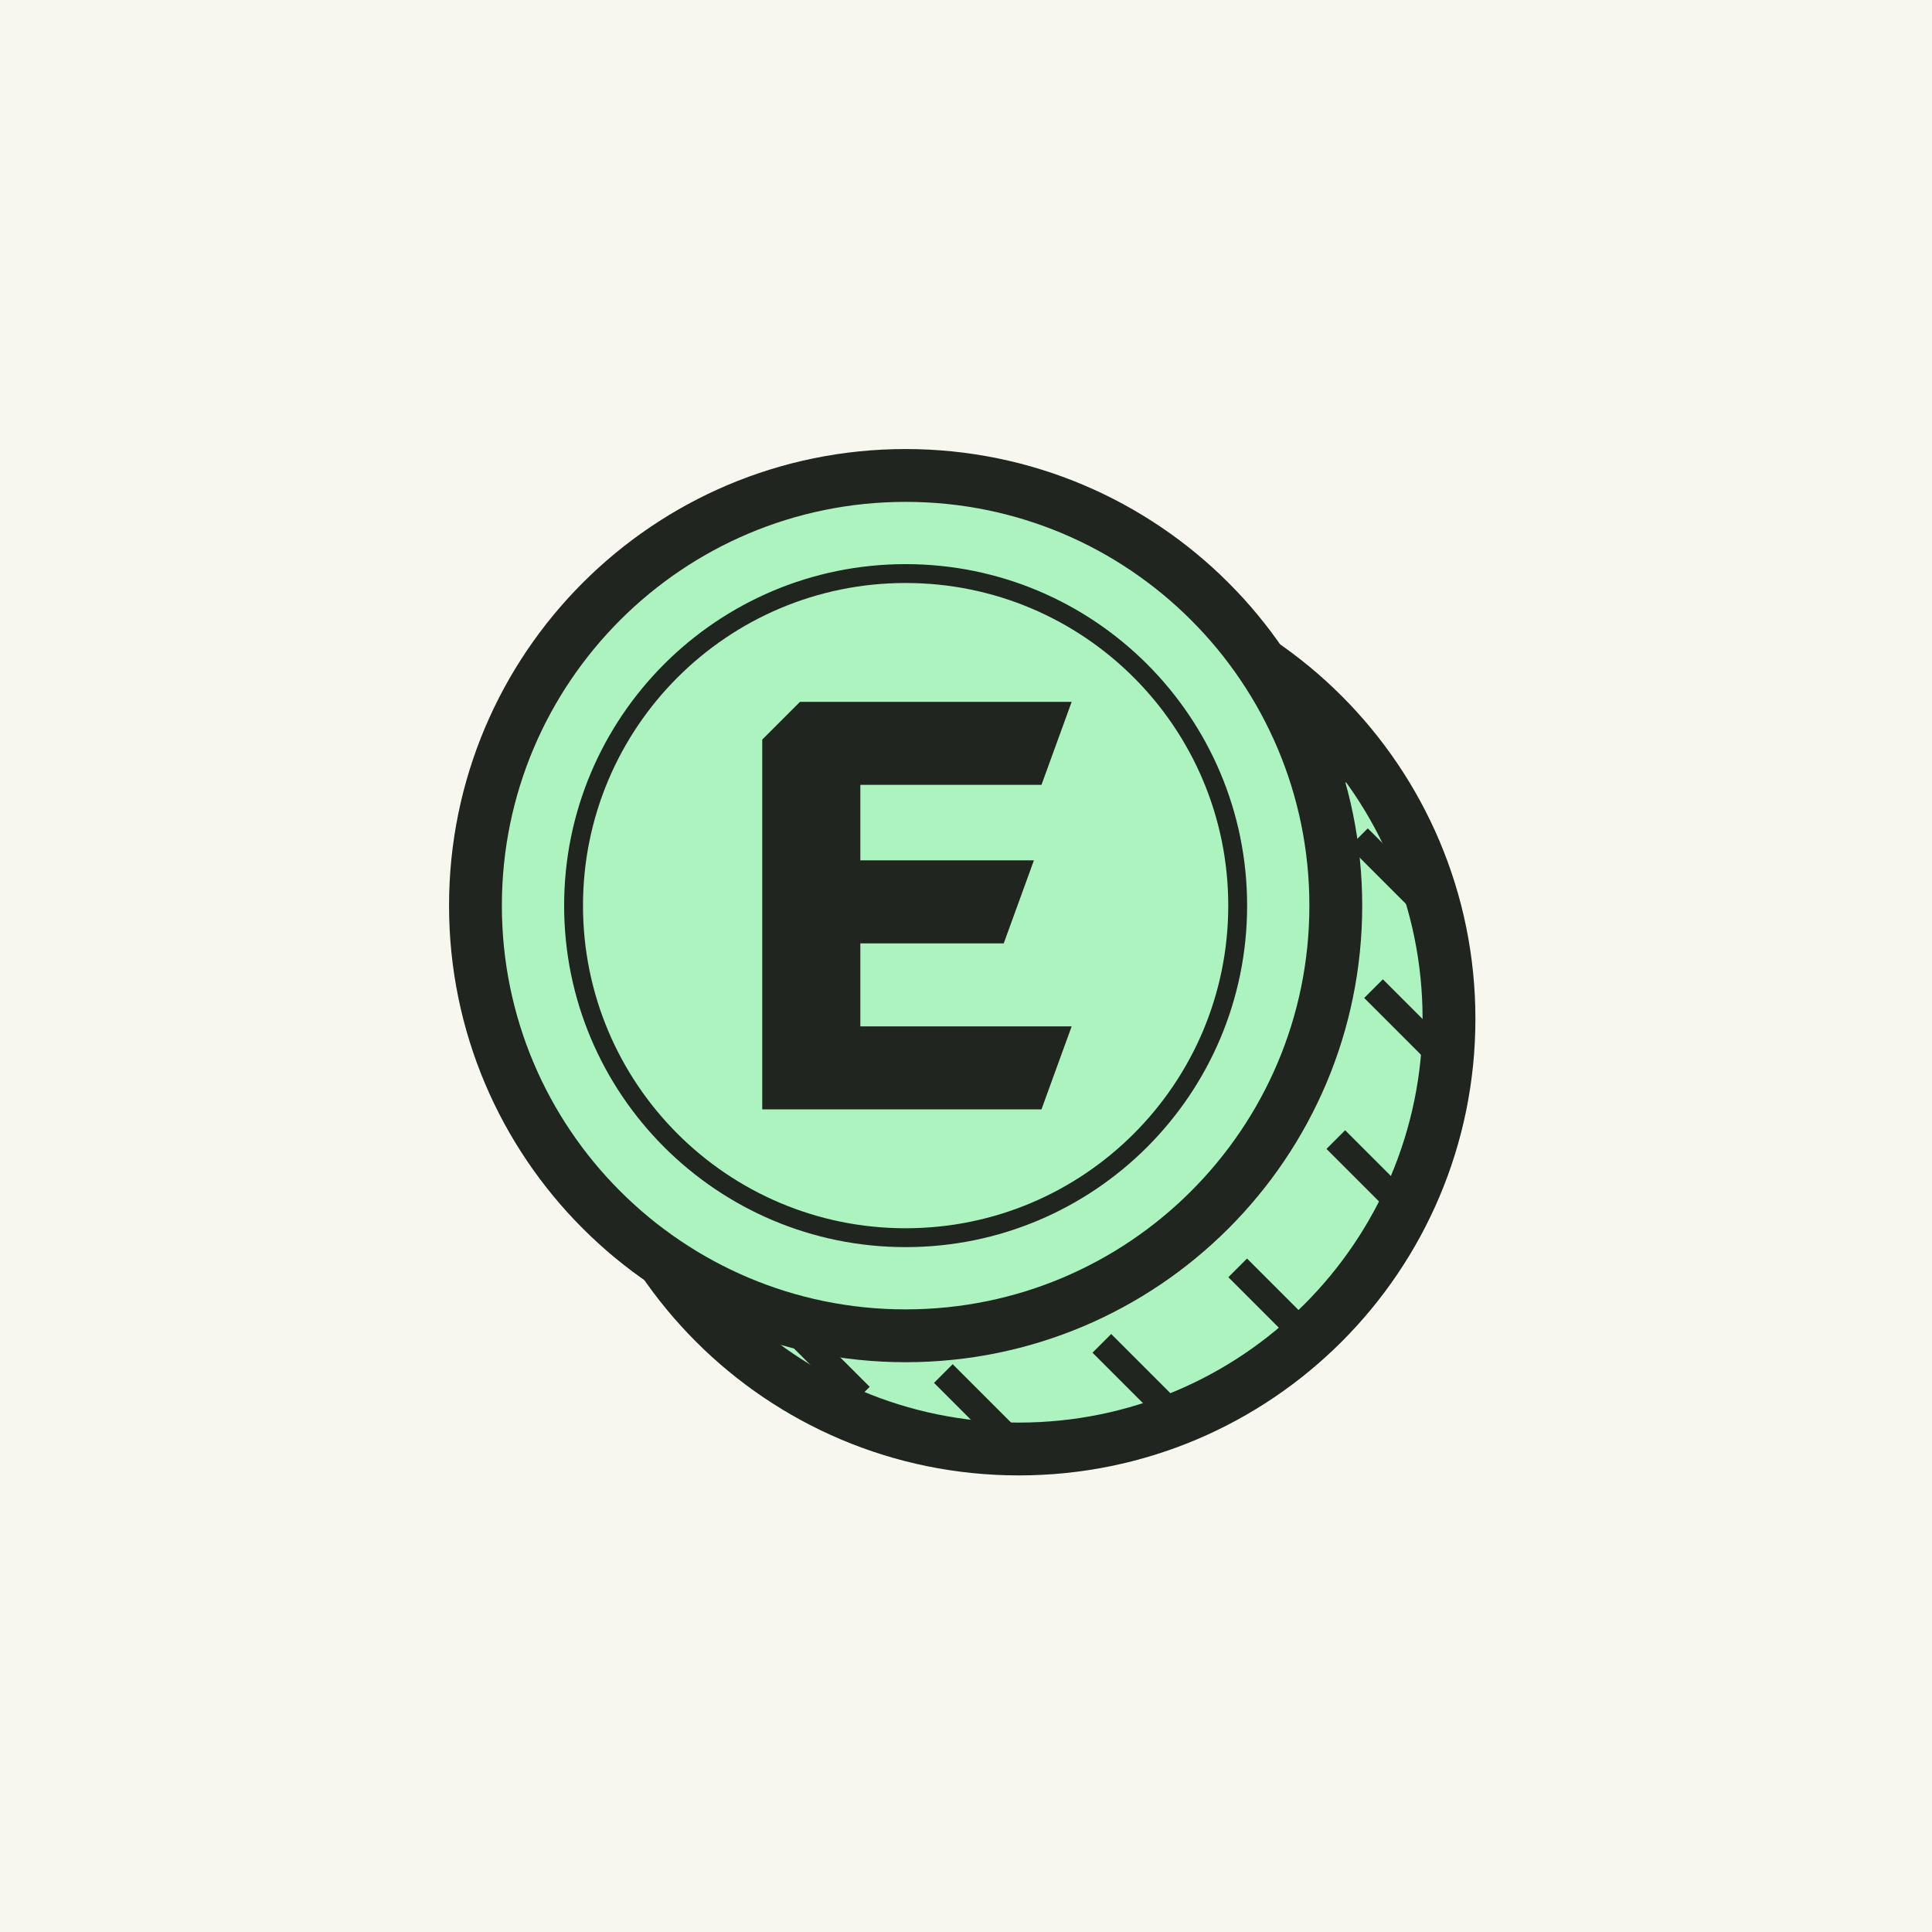
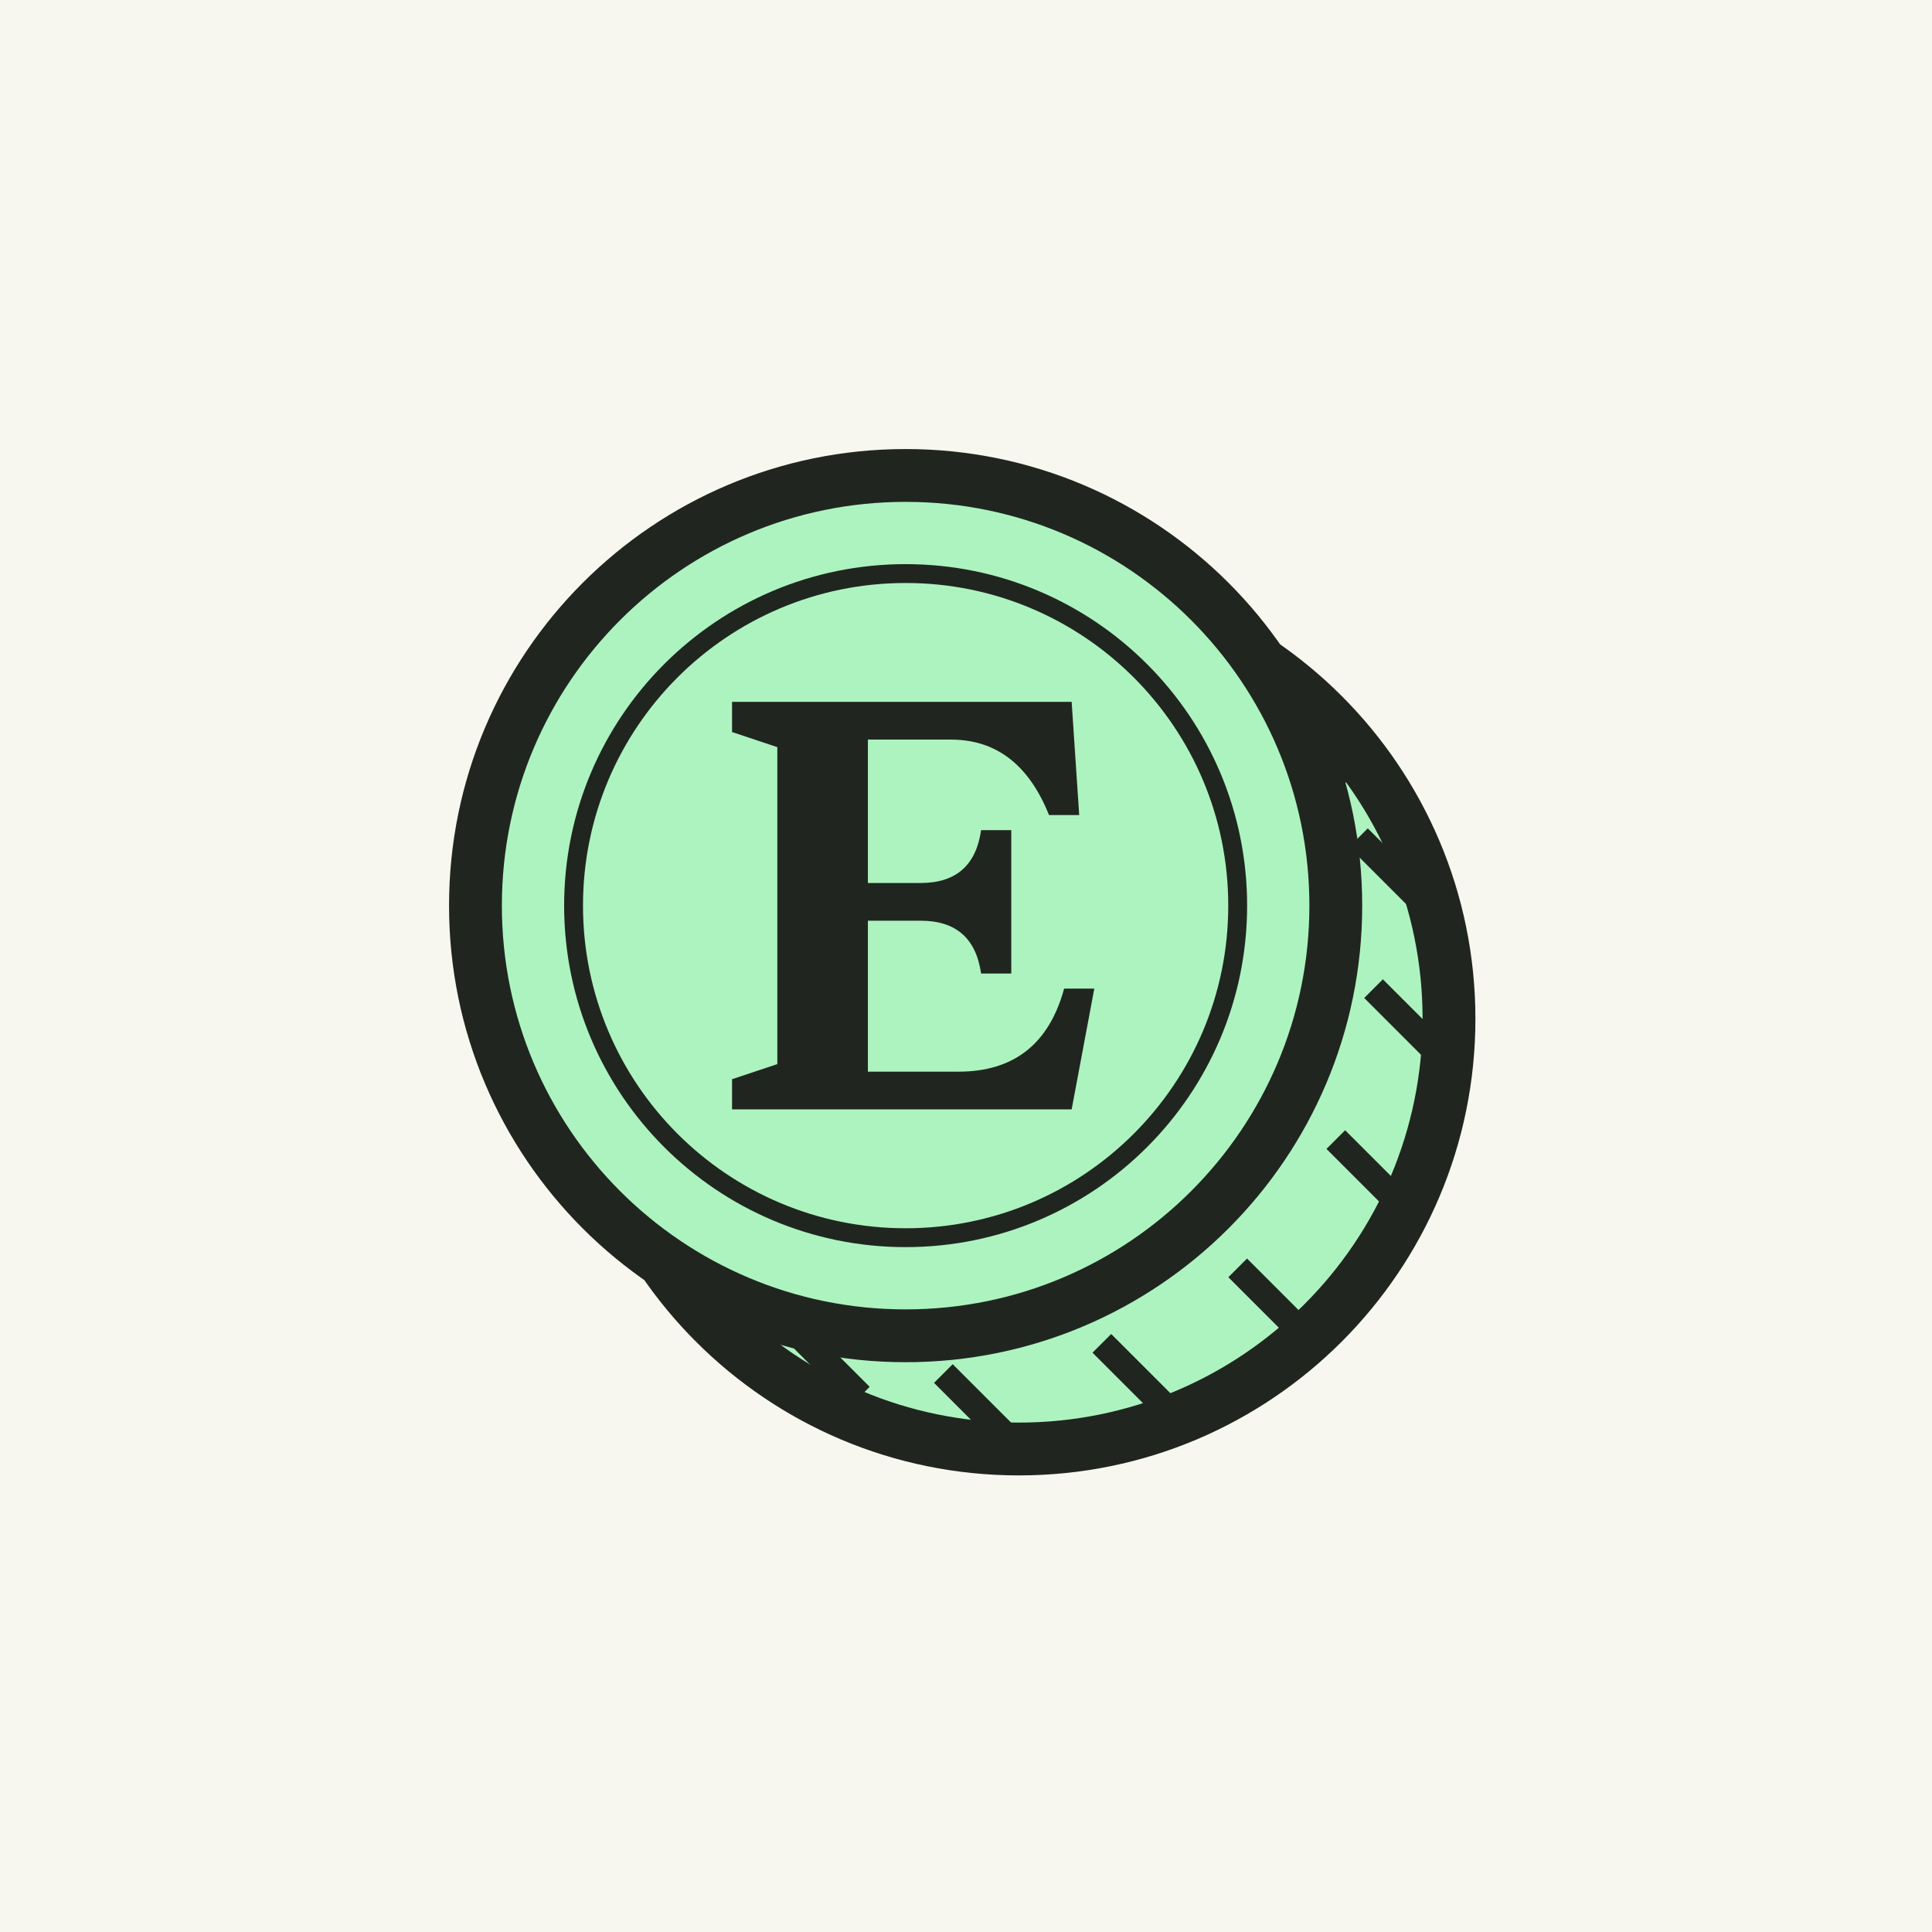
<svg xmlns="http://www.w3.org/2000/svg" width="512" height="512" viewBox="0 0 512 512">
  <rect width="512" height="512" fill="#F7F7EF" />
  <g transform="translate(96 96) scale(2)">
    <circle cx="87" cy="87" r="57" fill="#ADF3C0" stroke="#20261F" stroke-width="7" />
    <path d="M121 47l9 9" stroke="#20261F" stroke-width="3.5" />
    <path d="M132 63l9 9" stroke="#20261F" stroke-width="3.5" />
    <path d="M134 83l9 9" stroke="#20261F" stroke-width="3.5" />
    <path d="M129 103l9 9" stroke="#20261F" stroke-width="3.5" />
    <path d="M116 120l9 9" stroke="#20261F" stroke-width="3.5" />
    <path d="M98 130l9 9" stroke="#20261F" stroke-width="3.5" />
    <path d="M77 134l9 9" stroke="#20261F" stroke-width="3.5" />
    <path d="M57 128l9 9" stroke="#20261F" stroke-width="3.5" />
    <circle cx="72" cy="72" r="57" fill="#ADF3C0" stroke="#20261F" stroke-width="7" />
    <circle cx="72" cy="72" r="44" fill="none" stroke="#20261F" stroke-width="2.5" />
-     <path d="M58 45H94L90 56H66V66H89L85 77H66V88H94L90 99H53V50Z" fill="#20261F" />
+     <path d="M49 45H94L95 60H91Q87 50 78 50H67V69H74Q81 69 82 62H86V81H82Q81 74 74 74H67V94H79Q90 94 93 83H97L94 99H49V95L55 93V51L49 49Z" fill="#20261F" />
  </g>
</svg>
